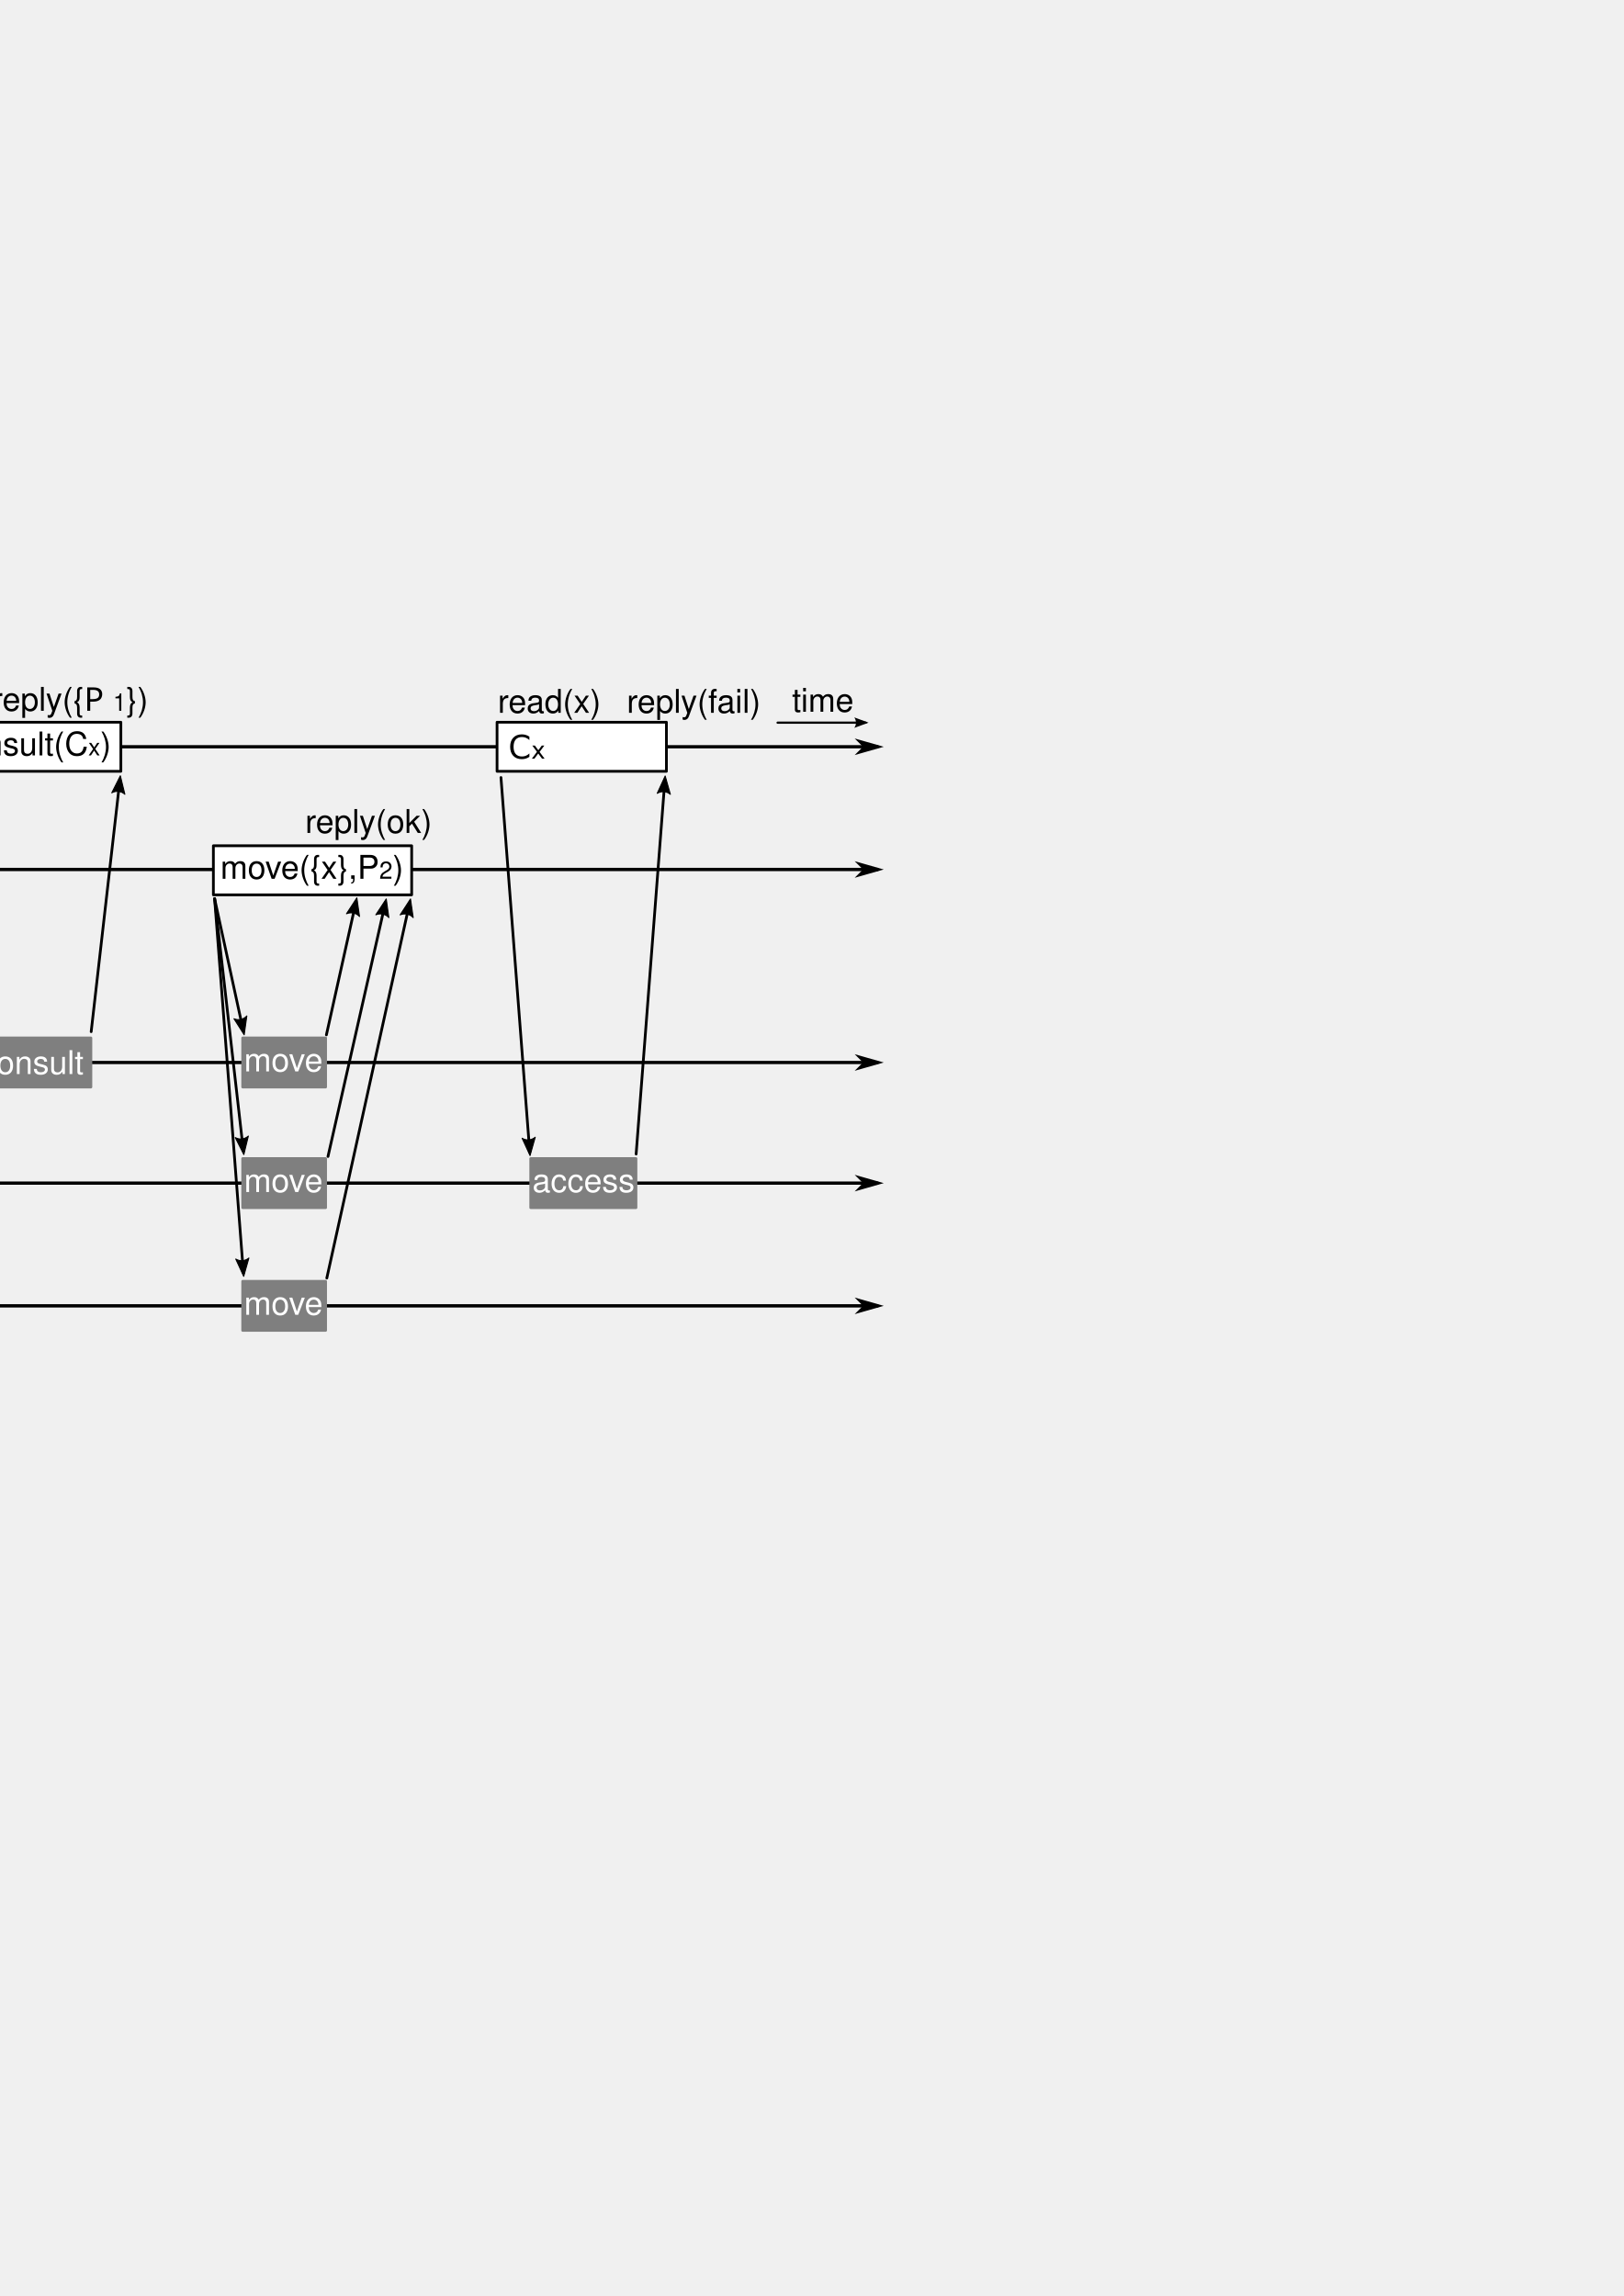
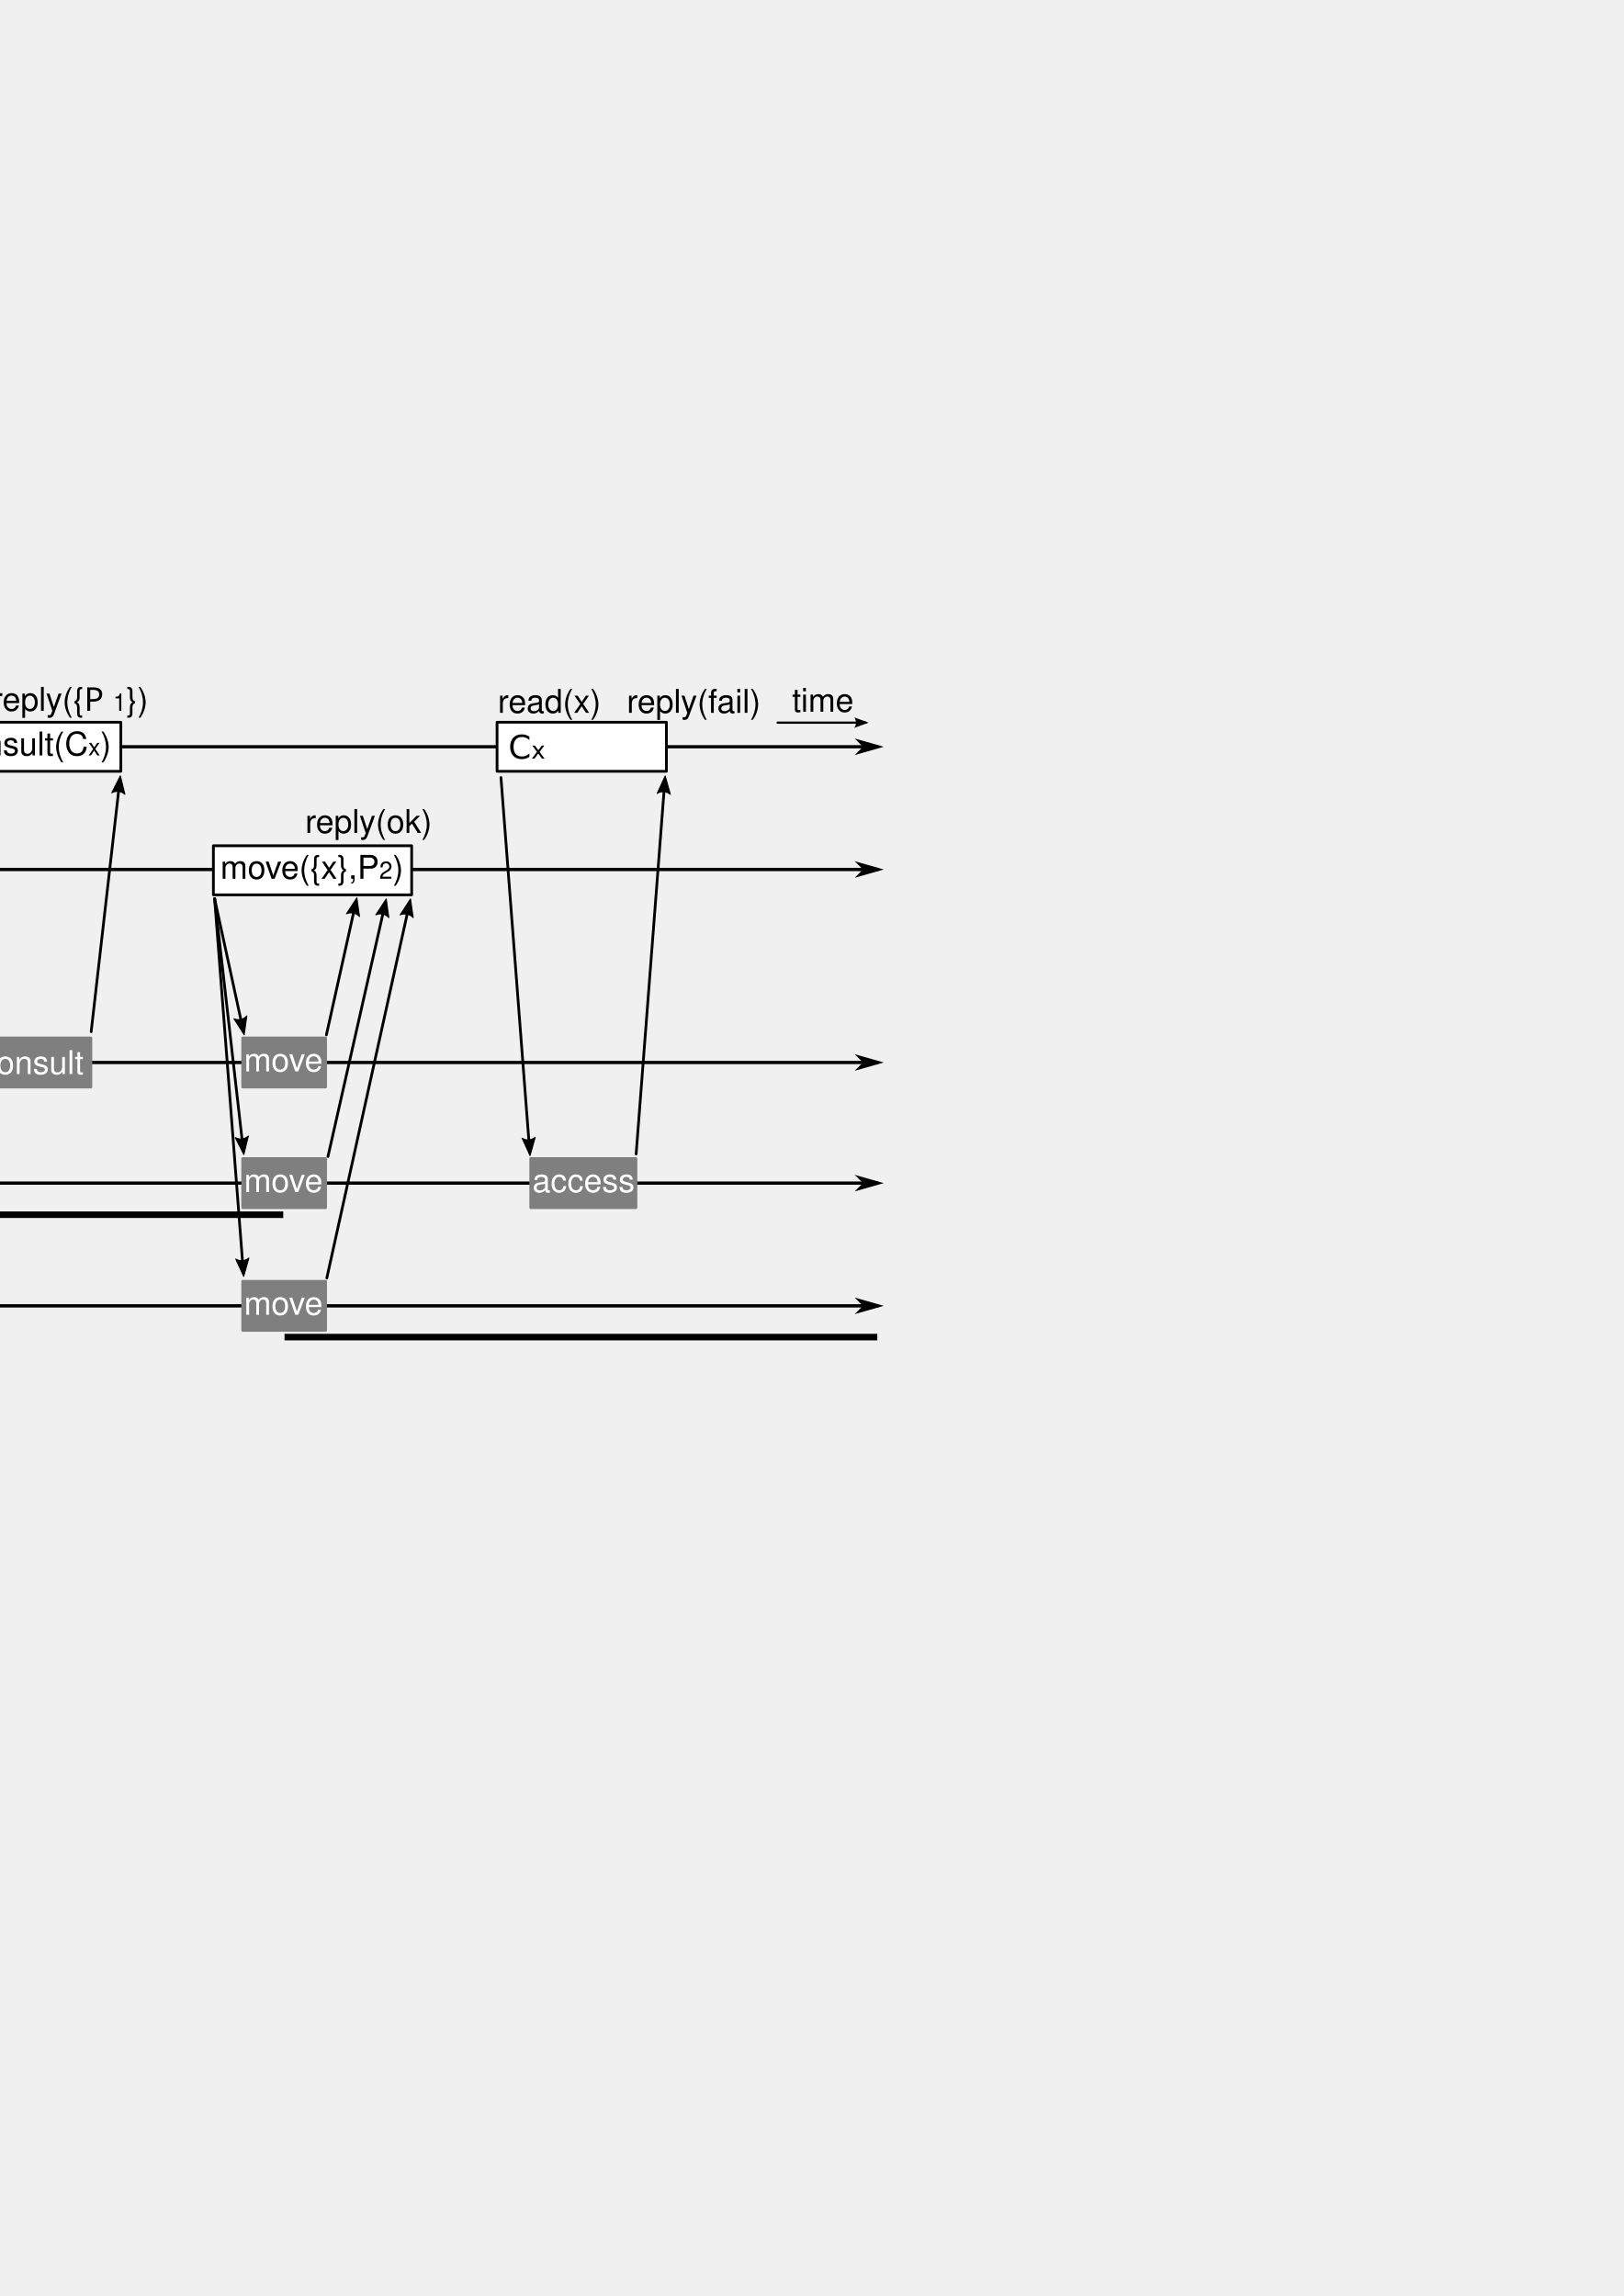
<svg xmlns="http://www.w3.org/2000/svg" version="1.1" width="744.094" height="1052.362" id="svg3973">
  <defs id="defs3975">
    <marker refX="0" refY="0" orient="auto" id="Arrow2Mendjp" style="overflow:visible">
      <path d="M 8.719,4.034 -2.207,0.016 8.719,-4.002 c -1.745,2.372 -1.735,5.617 -6e-7,8.035 z" transform="scale(-0.6,-0.6)" id="path3958" style="font-size:12px;fill:#000000;fill-rule:evenodd;stroke:#000000;stroke-width:0.625;stroke-linejoin:round" />
    </marker>
    <marker refX="0" refY="0" orient="auto" id="Arrow2MendxY" style="overflow:visible">
      <path d="M 8.719,4.034 -2.207,0.016 8.719,-4.002 c -1.745,2.372 -1.735,5.617 -6e-7,8.035 z" transform="scale(-0.6,-0.6)" id="path3943" style="font-size:12px;fill:#000000;fill-rule:evenodd;stroke:#000000;stroke-width:0.625;stroke-linejoin:round" />
    </marker>
    <marker refX="0" refY="0" orient="auto" id="Arrow2Mendxp" style="overflow:visible">
      <path d="M 8.719,4.034 -2.207,0.016 8.719,-4.002 c -1.745,2.372 -1.735,5.617 -6e-7,8.035 z" transform="scale(-0.6,-0.6)" id="path3946" style="font-size:12px;fill:#000000;fill-rule:evenodd;stroke:#000000;stroke-width:0.625;stroke-linejoin:round" />
    </marker>
    <marker refX="0" refY="0" orient="auto" id="Arrow2Mendxg" style="overflow:visible">
      <path d="M 8.719,4.034 -2.207,0.016 8.719,-4.002 c -1.745,2.372 -1.735,5.617 -6e-7,8.035 z" transform="scale(-0.6,-0.6)" id="path3952" style="font-size:12px;fill:#000000;fill-rule:evenodd;stroke:#000000;stroke-width:0.625;stroke-linejoin:round" />
    </marker>
    <marker refX="0" refY="0" orient="auto" id="marker3999" style="overflow:visible">
      <path d="M 8.719,4.034 -2.207,0.016 8.719,-4.002 c -1.745,2.372 -1.735,5.617 -6e-7,8.035 z" transform="scale(-0.6,-0.6)" id="path4001" style="font-size:12px;fill:#000000;fill-rule:evenodd;stroke:#000000;stroke-width:0.625;stroke-linejoin:round" />
    </marker>
    <marker refX="0" refY="0" orient="auto" id="marker4003" style="overflow:visible">
      <path d="M 8.719,4.034 -2.207,0.016 8.719,-4.002 c -1.745,2.372 -1.735,5.617 -6e-7,8.035 z" transform="scale(-0.6,-0.6)" id="path4005" style="font-size:12px;fill:#000000;fill-rule:evenodd;stroke:#000000;stroke-width:0.625;stroke-linejoin:round" />
    </marker>
    <marker refX="0" refY="0" orient="auto" id="Arrow1Mend" style="overflow:visible">
      <path d="M 0,0 5,-5 -12.5,0 5,5 0,0 z" transform="matrix(-0.4,0,0,-0.4,-4,0)" id="path3886" style="fill-rule:evenodd;stroke:#000000;stroke-width:1pt;marker-start:none" />
    </marker>
    <marker refX="0" refY="0" orient="auto" id="Arrow1MendQ" style="overflow:visible">
      <path d="M 0,0 5,-5 -12.5,0 5,5 0,0 z" transform="matrix(-0.4,0,0,-0.4,-4,0)" id="path4794" style="fill:#999999;fill-rule:evenodd;stroke:#999999;stroke-width:1pt;marker-start:none" />
    </marker>
    <marker refX="0" refY="0" orient="auto" id="marker4011" style="overflow:visible">
      <path d="M 8.719,4.034 -2.207,0.016 8.719,-4.002 c -1.745,2.372 -1.735,5.617 -6e-7,8.035 z" transform="scale(-0.6,-0.6)" id="path4013" style="font-size:12px;fill:#000000;fill-rule:evenodd;stroke:#000000;stroke-width:0.625;stroke-linejoin:round" />
    </marker>
    <marker refX="0" refY="0" orient="auto" id="marker4015" style="overflow:visible">
      <path d="M 0,0 5,-5 -12.5,0 5,5 0,0 z" transform="matrix(-0.4,0,0,-0.4,-4,0)" id="path4017" style="fill-rule:evenodd;stroke:#000000;stroke-width:1pt;marker-start:none" />
    </marker>
    <marker refX="0" refY="0" orient="auto" id="Arrow2Mend" style="overflow:visible">
      <path d="M 8.719,4.034 -2.207,0.016 8.719,-4.002 c -1.745,2.372 -1.735,5.617 -6e-7,8.035 z" transform="scale(-0.6,-0.6)" id="path3904" style="font-size:12px;fill-rule:evenodd;stroke-width:0.625;stroke-linejoin:round" />
    </marker>
    <marker refX="0" refY="0" orient="auto" id="marker4021" style="overflow:visible">
      <path d="M 0,0 5,-5 -12.5,0 5,5 0,0 z" transform="matrix(-0.4,0,0,-0.4,-4,0)" id="path4023" style="fill-rule:evenodd;stroke:#000000;stroke-width:1pt;marker-start:none" />
    </marker>
    <marker refX="0" refY="0" orient="auto" id="marker4025" style="overflow:visible">
      <path d="M 0,0 5,-5 -12.5,0 5,5 0,0 z" transform="matrix(-0.4,0,0,-0.4,-4,0)" id="path4027" style="fill-rule:evenodd;stroke:#000000;stroke-width:1pt;marker-start:none" />
    </marker>
    <marker refX="0" refY="0" orient="auto" id="marker4029" style="overflow:visible">
      <path d="M 0,0 5,-5 -12.5,0 5,5 0,0 z" transform="matrix(-0.4,0,0,-0.4,-4,0)" id="path4031" style="fill-rule:evenodd;stroke:#000000;stroke-width:1pt;marker-start:none" />
    </marker>
    <marker refX="0" refY="0" orient="auto" id="marker4033" style="overflow:visible">
      <path d="M 0,0 5,-5 -12.5,0 5,5 0,0 z" transform="matrix(-0.4,0,0,-0.4,-4,0)" id="path4035" style="fill-rule:evenodd;stroke:#000000;stroke-width:1pt;marker-start:none" />
    </marker>
    <marker refX="0" refY="0" orient="auto" id="Arrow2Mendxg-0" style="overflow:visible">
      <path d="M 8.719,4.034 -2.207,0.016 8.719,-4.002 c -1.745,2.372 -1.735,5.617 -6e-7,8.035 z" transform="scale(-0.6,-0.6)" id="path3952-3" style="font-size:12px;fill:#000000;fill-rule:evenodd;stroke:#000000;stroke-width:0.625;stroke-linejoin:round" />
    </marker>
    <marker refX="0" refY="0" orient="auto" id="Arrow2Mendjp-3" style="overflow:visible">
      <path d="M 8.719,4.034 -2.207,0.016 8.719,-4.002 c -1.745,2.372 -1.735,5.617 -6e-7,8.035 z" transform="scale(-0.6,-0.6)" id="path3958-9" style="font-size:12px;fill:#000000;fill-rule:evenodd;stroke:#000000;stroke-width:0.625;stroke-linejoin:round" />
    </marker>
    <marker refX="0" refY="0" orient="auto" id="Arrow2MendxY-2" style="overflow:visible">
      <path d="M 8.719,4.034 -2.207,0.016 8.719,-4.002 c -1.745,2.372 -1.735,5.617 -6e-7,8.035 z" transform="scale(-0.6,-0.6)" id="path3943-9" style="font-size:12px;fill:#000000;fill-rule:evenodd;stroke:#000000;stroke-width:0.625;stroke-linejoin:round" />
    </marker>
    <marker refX="0" refY="0" orient="auto" id="marker5415" style="overflow:visible">
      <path d="M 8.719,4.034 -2.207,0.016 8.719,-4.002 c -1.745,2.372 -1.735,5.617 -6e-7,8.035 z" transform="scale(-0.6,-0.6)" id="path5417" style="font-size:12px;fill:#000000;fill-rule:evenodd;stroke:#000000;stroke-width:0.625;stroke-linejoin:round" />
    </marker>
    <marker refX="0" refY="0" orient="auto" id="marker5419" style="overflow:visible">
      <path d="M 8.719,4.034 -2.207,0.016 8.719,-4.002 c -1.745,2.372 -1.735,5.617 -6e-7,8.035 z" transform="scale(-0.6,-0.6)" id="path5421" style="font-size:12px;fill:#000000;fill-rule:evenodd;stroke:#000000;stroke-width:0.625;stroke-linejoin:round" />
    </marker>
    <marker refX="0" refY="0" orient="auto" id="marker5423" style="overflow:visible">
      <path d="M 8.719,4.034 -2.207,0.016 8.719,-4.002 c -1.745,2.372 -1.735,5.617 -6e-7,8.035 z" transform="scale(-0.6,-0.6)" id="path5425" style="font-size:12px;fill:#000000;fill-rule:evenodd;stroke:#000000;stroke-width:0.625;stroke-linejoin:round" />
    </marker>
    <marker refX="0" refY="0" orient="auto" id="Arrow2Mendxp-5" style="overflow:visible">
      <path d="M 8.719,4.034 -2.207,0.016 8.719,-4.002 c -1.745,2.372 -1.735,5.617 -6e-7,8.035 z" transform="scale(-0.6,-0.6)" id="path3946-8" style="font-size:12px;fill:#000000;fill-rule:evenodd;stroke:#000000;stroke-width:0.625;stroke-linejoin:round" />
    </marker>
    <marker refX="0" refY="0" orient="auto" id="marker5429" style="overflow:visible">
      <path d="M 8.719,4.034 -2.207,0.016 8.719,-4.002 c -1.745,2.372 -1.735,5.617 -6e-7,8.035 z" transform="scale(-0.6,-0.6)" id="path5431" style="font-size:12px;fill:#000000;fill-rule:evenodd;stroke:#000000;stroke-width:0.625;stroke-linejoin:round" />
    </marker>
    <marker refX="0" refY="0" orient="auto" id="marker5433" style="overflow:visible">
      <path d="M 8.719,4.034 -2.207,0.016 8.719,-4.002 c -1.745,2.372 -1.735,5.617 -6e-7,8.035 z" transform="scale(-0.6,-0.6)" id="path5435" style="font-size:12px;fill:#000000;fill-rule:evenodd;stroke:#000000;stroke-width:0.625;stroke-linejoin:round" />
    </marker>
    <marker refX="0" refY="0" orient="auto" id="Arrow1Mend-3" style="overflow:visible">
      <path d="M 0,0 5,-5 -12.5,0 5,5 0,0 z" transform="matrix(-0.4,0,0,-0.4,-4,0)" id="path3886-7" style="fill-rule:evenodd;stroke:#000000;stroke-width:1pt;marker-start:none" />
    </marker>
    <marker refX="0" refY="0" orient="auto" id="Arrow1MendQ-9" style="overflow:visible">
      <path d="M 0,0 5,-5 -12.5,0 5,5 0,0 z" transform="matrix(-0.4,0,0,-0.4,-4,0)" id="path4794-6" style="fill:#999999;fill-rule:evenodd;stroke:#999999;stroke-width:1pt;marker-start:none" />
    </marker>
    <marker refX="0" refY="0" orient="auto" id="marker5441" style="overflow:visible">
      <path d="M 8.719,4.034 -2.207,0.016 8.719,-4.002 c -1.745,2.372 -1.735,5.617 -6e-7,8.035 z" transform="scale(-0.6,-0.6)" id="path5443" style="font-size:12px;fill:#000000;fill-rule:evenodd;stroke:#000000;stroke-width:0.625;stroke-linejoin:round" />
    </marker>
    <marker refX="0" refY="0" orient="auto" id="marker5445" style="overflow:visible">
      <path d="M 0,0 5,-5 -12.5,0 5,5 0,0 z" transform="matrix(-0.4,0,0,-0.4,-4,0)" id="path5447" style="fill-rule:evenodd;stroke:#000000;stroke-width:1pt;marker-start:none" />
    </marker>
    <marker refX="0" refY="0" orient="auto" id="marker5449" style="overflow:visible">
      <path d="M 0,0 5,-5 -12.5,0 5,5 0,0 z" transform="matrix(-0.4,0,0,-0.4,-4,0)" id="path5451" style="fill-rule:evenodd;stroke:#000000;stroke-width:1pt;marker-start:none" />
    </marker>
    <marker refX="0" refY="0" orient="auto" id="marker5453" style="overflow:visible">
      <path d="M 0,0 5,-5 -12.5,0 5,5 0,0 z" transform="matrix(-0.4,0,0,-0.4,-4,0)" id="path5455" style="fill-rule:evenodd;stroke:#000000;stroke-width:1pt;marker-start:none" />
    </marker>
    <marker refX="0" refY="0" orient="auto" id="marker5457" style="overflow:visible">
      <path d="M 0,0 5,-5 -12.5,0 5,5 0,0 z" transform="matrix(-0.4,0,0,-0.4,-4,0)" id="path5459" style="fill-rule:evenodd;stroke:#000000;stroke-width:1pt;marker-start:none" />
    </marker>
    <marker refX="0" refY="0" orient="auto" id="Arrow2Mend-3" style="overflow:visible">
      <path d="M 8.719,4.034 -2.207,0.016 8.719,-4.002 c -1.745,2.372 -1.735,5.617 -6e-7,8.035 z" transform="scale(-0.6,-0.6)" id="path3904-6" style="font-size:12px;fill-rule:evenodd;stroke-width:0.625;stroke-linejoin:round" />
    </marker>
  </defs>
  <line x1="-61.212" y1="486.987" x2="402.04" y2="486.987" id="line3204" style="fill:none;stroke:#000000;stroke-width:1.5;stroke-linecap:round;stroke-linejoin:round;stroke-miterlimit:4;stroke-dasharray:none;marker-end:url(#Arrow1Mend)" />
  <rect style="fill:#7f7f7f;fill-opacity:1;stroke:#7f7f7f;stroke-width:1.25;stroke-linecap:round;stroke-linejoin:round;stroke-opacity:1" id="rect7980" y="475.737" x="-12.566" height="22.5" width="54.221" />
  <text style="font-size:40px;font-style:normal;font-weight:normal;fill:#000000;fill-opacity:1;stroke:none;font-family:Bitstream Vera Sans" xml:space="preserve" id="text7982" y="492.282" x="-9.287">
    <tspan style="font-size:15px;font-style:normal;font-variant:normal;font-weight:normal;font-stretch:normal;fill:#ffffff;font-family:Nimbus Sans L;-inkscape-font-specification:Nimbus Sans L" id="tspan7984" y="492.282" x="-9.287">consult</tspan>
  </text>
  <line x1="-61.212" y1="598.526" x2="402.04" y2="598.526" id="line3192" style="fill:none;stroke:#000000;stroke-width:1.5;stroke-linecap:round;stroke-linejoin:round;stroke-miterlimit:4;stroke-dasharray:none;marker-end:url(#Arrow1Mend)" />
  <line x1="-61.212" y1="542.276" x2="402.04" y2="542.276" id="line3190" style="fill:none;stroke:#000000;stroke-width:1.5;stroke-linecap:round;stroke-linejoin:round;stroke-miterlimit:4;stroke-dasharray:none;marker-end:url(#Arrow1Mend)" />
  <line x1="-61.212" y1="342.276" x2="402.04" y2="342.276" id="line57" style="fill:none;stroke:#000000;stroke-width:1.5;stroke-linecap:round;stroke-linejoin:round;stroke-miterlimit:4;stroke-opacity:1;stroke-dasharray:none;marker-end:url(#Arrow1Mend)" />
  <line x1="-61.212" y1="398.526" x2="402.04" y2="398.526" id="line59" style="fill:none;stroke:#000000;stroke-width:1.5;stroke-linecap:round;stroke-linejoin:round;stroke-miterlimit:4;stroke-dasharray:none;marker-end:url(#Arrow1Mend)" />
  <rect style="fill:#ffffff;fill-opacity:1;stroke:#000000;stroke-width:1.25;stroke-linecap:round;stroke-linejoin:round" id="rect63" y="331.026" x="-28.213" height="22.5" width="83.6" />
  <text style="font-size:15px;text-align:center;line-height:125%;text-anchor:middle;fill:#000000;stroke:none" id="text87" y="331.821" x="-94.807">
    <tspan style="font-size:15px;font-style:normal;font-variant:normal;font-weight:normal;font-stretch:normal;text-align:center;line-height:125%;writing-mode:lr-tb;text-anchor:middle;font-family:Nimbus Sans L;-inkscape-font-specification:Nimbus Sans L" id="tspan89" y="345.571" x="-94.403">client a</tspan>
  </text>
  <text style="font-size:15px;text-align:center;line-height:125%;text-anchor:middle;fill:#000000;stroke:none" id="text93" y="388.071" x="-94.807">
    <tspan style="font-size:15px;font-style:normal;font-variant:normal;font-weight:normal;font-stretch:normal;text-align:center;line-height:125%;writing-mode:lr-tb;text-anchor:middle;font-family:Nimbus Sans L;-inkscape-font-specification:Nimbus Sans L" id="tspan95" y="401.821" x="-94.403">client b</tspan>
  </text>
  <text style="font-size:40px;font-style:normal;font-weight:normal;fill:#000000;fill-opacity:1;stroke:none;font-family:Bitstream Vera Sans" xml:space="preserve" id="text3052" y="346.244" x="-23.015">
    <tspan style="font-size:15px;font-style:normal;font-variant:normal;font-weight:normal;font-stretch:normal;font-family:Nimbus Sans L;-inkscape-font-specification:Nimbus Sans L" id="tspan3054" y="346.244" x="-23.015">consult(C<tspan style="font-size:11px;font-style:normal;font-variant:normal;font-weight:normal;font-stretch:normal;font-family:Nimbus Sans L;-inkscape-font-specification:Nimbus Sans L" id="tspan3202">x</tspan>)</tspan>
  </text>
  <text style="font-size:15px;text-align:center;line-height:125%;text-anchor:middle;fill:#000000;stroke:none" id="text3119" y="588.609" x="-107.839">
    <tspan style="font-size:15px;font-style:normal;font-variant:normal;font-weight:normal;font-stretch:normal;text-align:center;line-height:125%;writing-mode:lr-tb;text-anchor:middle;font-family:Nimbus Sans L;-inkscape-font-specification:Nimbus Sans L" id="tspan3121" y="602.359" x="-107.435">partition <tspan id="tspan3646" style="font-style:normal;font-variant:normal;font-weight:500;font-stretch:normal;font-family:jsMath-cmsy10;-inkscape-font-specification:jsMath-cmsy10 Medium">P</tspan>
      <tspan style="font-size:11px" id="tspan3123">2</tspan>
    </tspan>
  </text>
  <path style="fill:none;stroke:#000000;stroke-width:1.25;stroke-linecap:round;stroke-linejoin:round;stroke-miterlimit:4;stroke-opacity:1;stroke-dasharray:none;marker-end:url(#Arrow2Mendxg)" id="line3992" d="m -26.425,356.376 13.191,115.638" />
-   <text style="font-size:40px;font-style:normal;font-weight:normal;fill:#000000;fill-opacity:1;stroke:none;font-family:Bitstream Vera Sans" xml:space="preserve" id="text5214" y="592.894" x="-62.308">
-     <tspan style="font-size:12px" id="tspan5216" y="592.894" x="-62.308">y=10</tspan>
-   </text>
  <text style="font-size:15px;text-align:center;line-height:125%;text-anchor:middle;fill:#000000;stroke:none" id="text3113" y="532.359" x="-107.784">
    <tspan style="font-size:15px;font-style:normal;font-variant:normal;font-weight:normal;font-stretch:normal;text-align:center;line-height:125%;writing-mode:lr-tb;text-anchor:middle;font-family:Nimbus Sans L;-inkscape-font-specification:Nimbus Sans L" id="tspan3115" y="546.109" x="-107.38">partition <tspan id="tspan3644" style="font-style:normal;font-variant:normal;font-weight:500;font-stretch:normal;font-family:jsMath-cmsy10;-inkscape-font-specification:jsMath-cmsy10 Medium">P</tspan>
      <tspan style="font-size:11px" id="tspan3117">1</tspan>
    </tspan>
-   </text>
-   <text style="font-size:40px;font-style:normal;font-weight:normal;fill:#000000;fill-opacity:1;stroke:none;font-family:Bitstream Vera Sans" xml:space="preserve" id="text5206" y="536.644" x="-62.308">
-     <tspan style="font-size:12px" id="tspan5208" y="536.644" x="-62.308">x=10</tspan>
  </text>
  <path style="fill:none;stroke:#000000;stroke-width:1.25;stroke-linecap:round;stroke-linejoin:round;stroke-miterlimit:4;stroke-opacity:1;stroke-dasharray:none;marker-end:url(#Arrow2Mendxg)" id="path4327" d="M 41.785,472.865 54.976,357.227" />
  <text x="-107.784" y="477.07" id="text3206" style="font-size:15px;text-align:center;line-height:125%;text-anchor:middle;fill:#000000;stroke:none">
    <tspan x="-107.38" y="490.82" id="tspan3208" style="font-size:15px;font-style:normal;font-variant:normal;font-weight:normal;font-stretch:normal;text-align:center;line-height:125%;writing-mode:lr-tb;text-anchor:middle;font-family:Nimbus Sans L;-inkscape-font-specification:Nimbus Sans L">oracle</tspan>
  </text>
  <text x="-4.782" y="313.27" id="text3220" style="font-size:15px;line-height:125%;fill:#000000;stroke:none">
    <tspan x="-3.751" y="325.77" id="tspan3222" style="font-size:15px;font-style:normal;font-variant:normal;font-weight:normal;font-stretch:normal;text-align:start;line-height:125%;writing-mode:lr-tb;text-anchor:start;font-family:Nimbus Sans L;-inkscape-font-specification:Nimbus Sans L">reply({<tspan style="font-style:normal;font-variant:normal;font-weight:500;font-stretch:normal;font-family:jsMath-cmsy10;-inkscape-font-specification:jsMath-cmsy10 Medium" id="tspan3228">P</tspan>
      <tspan style="font-size:11px" id="tspan3226">1</tspan>
})</tspan>
  </text>
  <rect style="fill:#ffffff;fill-opacity:1;stroke:#000000;stroke-width:1.25;stroke-linecap:round;stroke-linejoin:round" id="rect3330" y="387.651" x="97.787" height="22.5" width="90.867" />
  <text style="font-size:40px;font-style:normal;font-weight:normal;fill:#000000;fill-opacity:1;stroke:none;font-family:Bitstream Vera Sans" xml:space="preserve" id="text3332" y="402.779" x="101.005">
    <tspan style="font-size:15px;font-style:normal;font-variant:normal;font-weight:normal;font-stretch:normal;font-family:Nimbus Sans L;-inkscape-font-specification:Nimbus Sans L" id="tspan3334" y="402.779" x="101.005">move({x},P<tspan id="tspan3338" style="font-size:11px;font-style:normal;font-variant:normal;font-weight:normal;font-stretch:normal;font-family:Nimbus Sans L;-inkscape-font-specification:Nimbus Sans L">2</tspan>)</tspan>
  </text>
  <rect style="fill:#ffffff;fill-opacity:1;stroke:#000000;stroke-width:1.25;stroke-linecap:round;stroke-linejoin:round" id="rect3374" y="331.026" x="227.787" height="22.5" width="77.614" />
  <text style="font-size:40px;font-style:normal;font-weight:normal;fill:#000000;fill-opacity:1;stroke:none;font-family:Bitstream Vera Sans" xml:space="preserve" id="text3376" y="347.736" x="232.945">
    <tspan style="font-size:15px" id="tspan3378" y="347.736" x="232.945">C<tspan style="font-size:11px" id="tspan3402">x</tspan>
    </tspan>
  </text>
  <path style="fill:none;stroke:#000000;stroke-width:1.25;stroke-linecap:round;stroke-linejoin:round;stroke-miterlimit:4;stroke-opacity:1;stroke-dasharray:none;marker-end:url(#Arrow2Mendxg)" id="path3390" d="m 229.575,356.376 13.191,171.62" />
  <rect style="fill:#7f7f7f;fill-opacity:1;stroke:#7f7f7f;stroke-width:1.25;stroke-linecap:round;stroke-linejoin:round;stroke-opacity:1" id="rect3392" y="531.026" x="243.213" height="22.5" width="48.235" />
  <text style="font-size:40px;font-style:normal;font-weight:normal;fill:#000000;fill-opacity:1;stroke:none;font-family:Bitstream Vera Sans" xml:space="preserve" id="text3394" y="546.371" x="243.973">
    <tspan style="font-size:15px;fill:#ffffff;font-family:Nimbus Sans L;-inkscape-font-specification:Nimbus Sans L" id="tspan3396" y="546.371" x="243.973">access</tspan>
  </text>
  <path d="m 291.522,528.949 13.191,-171.62" id="path3400" style="fill:none;stroke:#000000;stroke-width:1.25;stroke-linecap:round;stroke-linejoin:round;stroke-miterlimit:4;stroke-opacity:1;stroke-dasharray:none;marker-end:url(#Arrow2Mendxg)" />
  <flowRoot xml:space="preserve" id="flowRoot3420" style="fill:black;stroke:none;stroke-opacity:1;stroke-width:1px;stroke-linejoin:miter;stroke-linecap:butt;fill-opacity:1;font-family:Norasi;font-style:normal;font-weight:normal;font-size:40px;line-height:125%;letter-spacing:0px;word-spacing:0px;-inkscape-font-specification:Norasi;font-stretch:normal;font-variant:normal">
    <flowRegion id="flowRegion3422">
      <rect id="rect3424" width="13.636" height="45.455" x="434.545" y="280.544" />
    </flowRegion>
    <flowPara id="flowPara3426" />
  </flowRoot>
  <text xml:space="preserve" style="font-size:40px;font-style:normal;font-variant:normal;font-weight:normal;font-stretch:normal;line-height:125%;letter-spacing:0px;word-spacing:0px;fill:#000000;fill-opacity:1;stroke:none;font-family:Norasi;-inkscape-font-specification:Norasi" x="228.127" y="307.961" id="text3450">
    <tspan id="tspan3452" x="228.127" y="307.961" style="font-size:15px;font-style:normal;font-variant:normal;font-weight:normal;font-stretch:normal;font-family:Nimbus Sans L;-inkscape-font-specification:Nimbus Sans L" />
    <tspan x="228.127" y="326.711" id="tspan3454" style="font-size:15px;font-style:normal;font-variant:normal;font-weight:normal;font-stretch:normal;font-family:Nimbus Sans L;-inkscape-font-specification:Nimbus Sans L">read(x)</tspan>
  </text>
  <text id="text3456" y="326.711" x="287.234" style="font-size:40px;font-style:normal;font-variant:normal;font-weight:normal;font-stretch:normal;line-height:125%;letter-spacing:0px;word-spacing:0px;fill:#000000;fill-opacity:1;stroke:none;font-family:Norasi;-inkscape-font-specification:Norasi" xml:space="preserve">
    <tspan style="font-size:15px;font-style:normal;font-variant:normal;font-weight:normal;font-stretch:normal;font-family:Nimbus Sans L;-inkscape-font-specification:Nimbus Sans L" id="tspan3460" y="326.711" x="287.234" dx="0 0 0 0 0 0">reply(fail)</tspan>
  </text>
  <path d="m 98.351,411.914 13.191,115.638" id="path3493" style="fill:none;stroke:#000000;stroke-width:1.25;stroke-linecap:round;stroke-linejoin:round;stroke-miterlimit:4;stroke-opacity:1;stroke-dasharray:none;marker-end:url(#Arrow2Mendxg)" />
  <path style="fill:none;stroke:#000000;stroke-width:1.25;stroke-linecap:round;stroke-linejoin:round;stroke-miterlimit:4;stroke-opacity:1;stroke-dasharray:none;marker-end:url(#Arrow2Mendxg)" id="path3495" d="m 98.351,411.914 13.191,60.767" />
  <path d="m 98.351,411.914 13.191,171.449" id="path3497" style="fill:none;stroke:#000000;stroke-width:1.25;stroke-linecap:round;stroke-linejoin:round;stroke-miterlimit:4;stroke-opacity:1;stroke-dasharray:none;marker-end:url(#Arrow2Mendxg)" />
  <g id="g4831">
    <rect style="fill:#7f7f7f;fill-opacity:1;stroke:#7f7f7f;stroke-width:1.25;stroke-linecap:round;stroke-linejoin:round;stroke-opacity:1" id="rect3527" y="475.737" x="111.213" height="22.5" width="38.011" />
    <text style="font-size:40px;font-style:normal;font-weight:normal;fill:#000000;fill-opacity:1;stroke:none;font-family:Bitstream Vera Sans" xml:space="preserve" id="text3529" y="491.081" x="111.832">
      <tspan style="font-size:15px;font-style:normal;font-variant:normal;font-weight:normal;font-stretch:normal;fill:#ffffff;font-family:Nimbus Sans L;-inkscape-font-specification:Nimbus Sans L" id="tspan3531" y="491.081" x="111.832">move</tspan>
    </text>
  </g>
  <g id="g4792" transform="matrix(1.032035,0,0,1.007001,-13.84882,-2.892497)">
    <path d="M 158.537,584.606 195.365,413.635" id="path3368" style="fill:none;stroke:#000000;stroke-width:1.226;stroke-linecap:round;stroke-linejoin:round;stroke-miterlimit:4;stroke-opacity:1;stroke-dasharray:none;marker-end:url(#Arrow2Mendxg)" />
    <path style="fill:none;stroke:#000000;stroke-width:1.226;stroke-linecap:round;stroke-linejoin:round;stroke-miterlimit:4;stroke-opacity:1;stroke-dasharray:none;marker-end:url(#Arrow2Mendxg)" id="path3370" d="m 159.056,529.267 25.529,-115.638" />
    <path style="fill:none;stroke:#000000;stroke-width:1.226;stroke-linecap:round;stroke-linejoin:round;stroke-miterlimit:4;stroke-opacity:1;stroke-dasharray:none;marker-end:url(#Arrow2Mendxg)" id="path3533" d="m 158.351,473.906 13.191,-60.767" />
  </g>
  <text style="font-size:15px;line-height:125%;fill:#000000;stroke:none" id="text3546" y="369.27" x="138.832">
    <tspan style="font-size:15px;font-style:normal;font-variant:normal;font-weight:normal;font-stretch:normal;text-align:start;line-height:125%;writing-mode:lr-tb;text-anchor:start;font-family:Nimbus Sans L;-inkscape-font-specification:Nimbus Sans L" id="tspan3548" y="381.77" x="139.864">reply(ok)</tspan>
  </text>
  <text style="font-size:15px;line-height:125%;fill:#000000;stroke:none" id="text111" y="313.724" x="352.29">
    <tspan style="font-size:15px;font-style:normal;font-variant:normal;font-weight:normal;font-stretch:normal;text-align:start;line-height:125%;writing-mode:lr-tb;text-anchor:start;font-family:Nimbus Sans L;-inkscape-font-specification:Nimbus Sans L" id="tspan113" y="326.224" x="362.982">time</tspan>
  </text>
  <line x1="356.34" y1="331.234" x2="396.715" y2="331.226" id="line115" style="fill:#000000;fill-opacity:1;stroke:#000000;stroke-width:1;stroke-linecap:round;stroke-linejoin:round;stroke-miterlimit:4;stroke-opacity:1;stroke-dasharray:none;marker-end:url(#Arrow2Mend)" />
  <g id="g4836" transform="translate(0,55.28912)">
    <rect width="38.011" height="22.5" x="111.213" y="475.737" id="rect4838" style="fill:#7f7f7f;fill-opacity:1;stroke:#7f7f7f;stroke-width:1.25;stroke-linecap:round;stroke-linejoin:round;stroke-opacity:1" />
    <text x="111.832" y="491.081" id="text4840" xml:space="preserve" style="font-size:40px;font-style:normal;font-weight:normal;fill:#000000;fill-opacity:1;stroke:none;font-family:Bitstream Vera Sans">
      <tspan x="111.832" y="491.081" id="tspan4842" style="font-size:15px;font-style:normal;font-variant:normal;font-weight:normal;font-stretch:normal;fill:#ffffff;font-family:Nimbus Sans L;-inkscape-font-specification:Nimbus Sans L">move</tspan>
    </text>
  </g>
  <g transform="translate(0,111.5391)" id="g4844">
    <rect style="fill:#7f7f7f;fill-opacity:1;stroke:#7f7f7f;stroke-width:1.25;stroke-linecap:round;stroke-linejoin:round;stroke-opacity:1" id="rect4846" y="475.737" x="111.213" height="22.5" width="38.011" />
    <text style="font-size:40px;font-style:normal;font-weight:normal;fill:#000000;fill-opacity:1;stroke:none;font-family:Bitstream Vera Sans" xml:space="preserve" id="text4848" y="491.081" x="111.832">
      <tspan style="font-size:15px;font-style:normal;font-variant:normal;font-weight:normal;font-stretch:normal;fill:#ffffff;font-family:Nimbus Sans L;-inkscape-font-specification:Nimbus Sans L" id="tspan4850" y="491.081" x="111.832">move</tspan>
    </text>
  </g>
+   <text xml:space="preserve" style="font-size:40px;font-style:normal;font-variant:normal;font-weight:normal;font-stretch:normal;line-height:125%;letter-spacing:0px;word-spacing:0px;fill:#000000;fill-opacity:1;stroke:none;font-family:Norasi;-inkscape-font-specification:Norasi" x="-143.993" y="559.591" id="text5032">
+     <tspan id="tspan5034" x="-143.993" y="559.591" style="font-size:11px;font-style:normal;font-variant:normal;font-weight:normal;font-stretch:normal;font-family:Nimbus Sans L;-inkscape-font-specification:Nimbus Sans L">availability of x</tspan>
+   </text>
+   <line style="fill:none;stroke:#000000;stroke-width:3;stroke-linecap:butt;stroke-linejoin:miter;stroke-miterlimit:4;stroke-dasharray:none;marker-end:none" id="line5036" y2="556.764" x2="129.801" y1="556.764" x1="-61.212" />
+   <text id="text6250" y="615.678" x="-143.993" style="font-size:40px;font-style:normal;font-variant:normal;font-weight:normal;font-stretch:normal;line-height:125%;letter-spacing:0px;word-spacing:0px;fill:#000000;fill-opacity:1;stroke:none;font-family:Norasi;-inkscape-font-specification:Norasi" xml:space="preserve">
+     <tspan style="font-size:11px;font-style:normal;font-variant:normal;font-weight:normal;font-stretch:normal;font-family:Nimbus Sans L;-inkscape-font-specification:Nimbus Sans L" y="615.678" x="-143.993" id="tspan6252">availability of x</tspan>
+   </text>
+   <line x1="130.393" y1="612.851" x2="402.04" y2="612.851" id="line6254" style="fill:none;stroke:#000000;stroke-width:3;stroke-linecap:butt;stroke-linejoin:miter;stroke-miterlimit:4;stroke-dasharray:none;marker-end:none" />
</svg>
